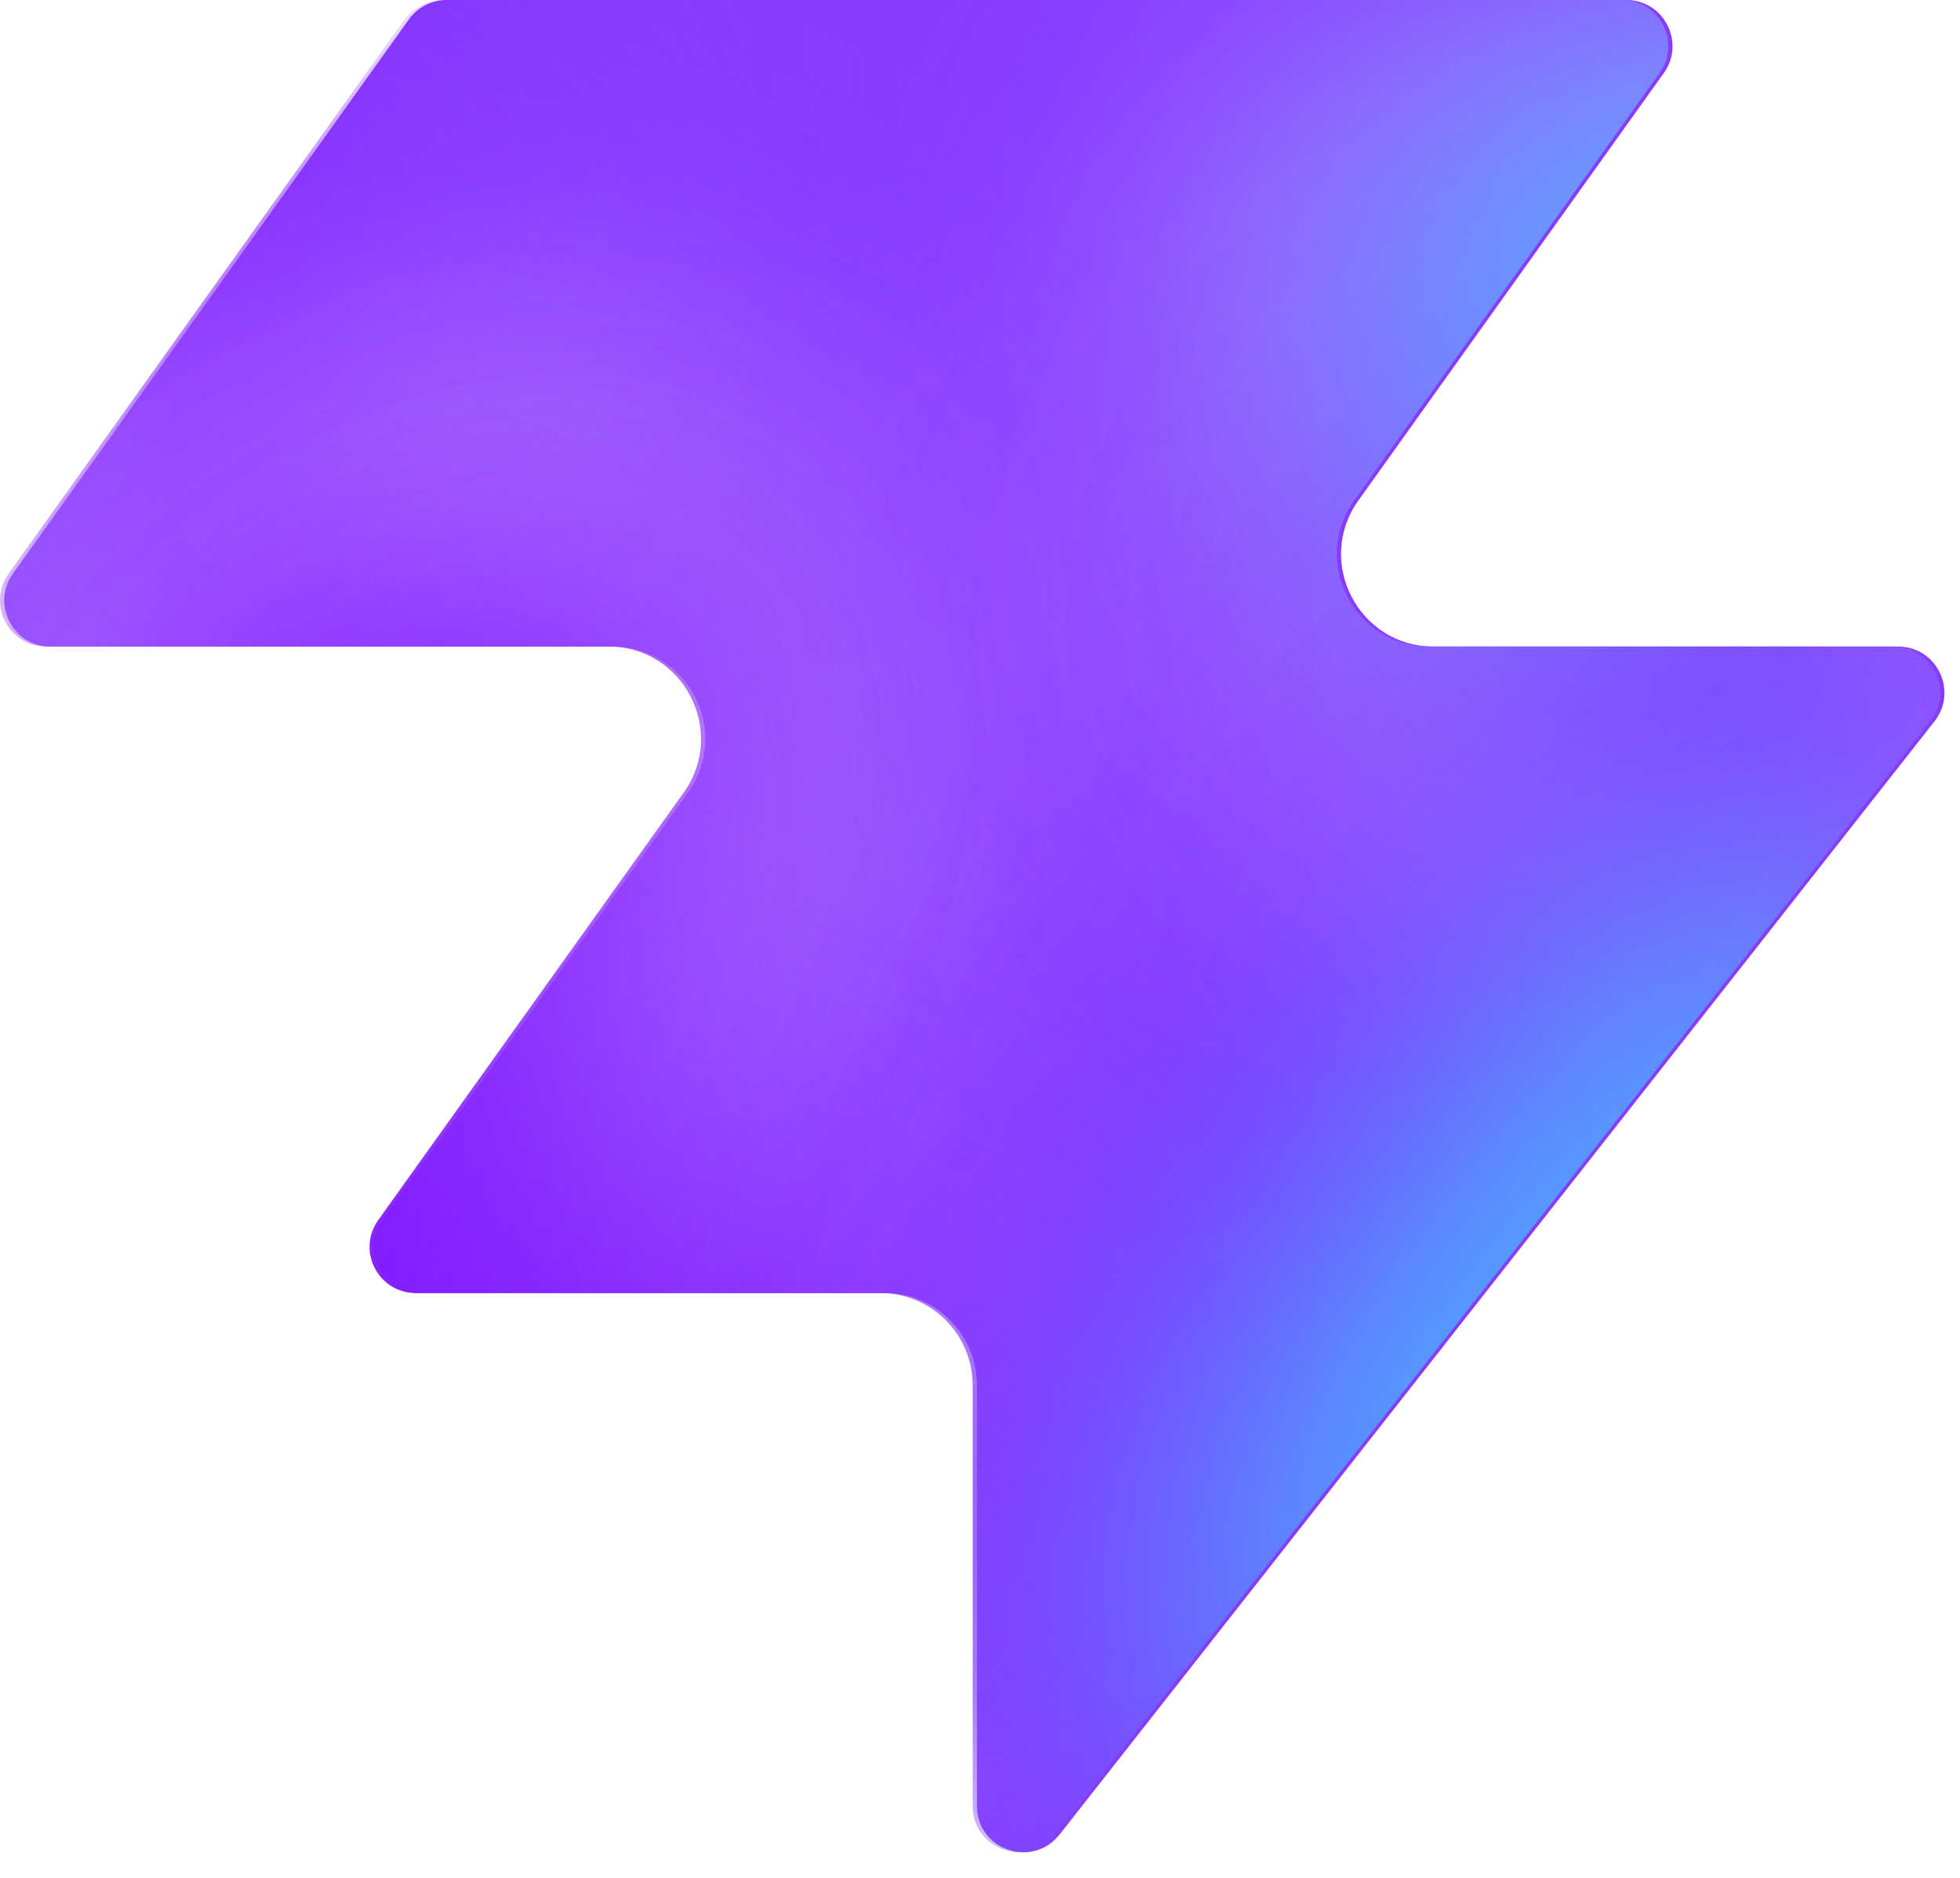
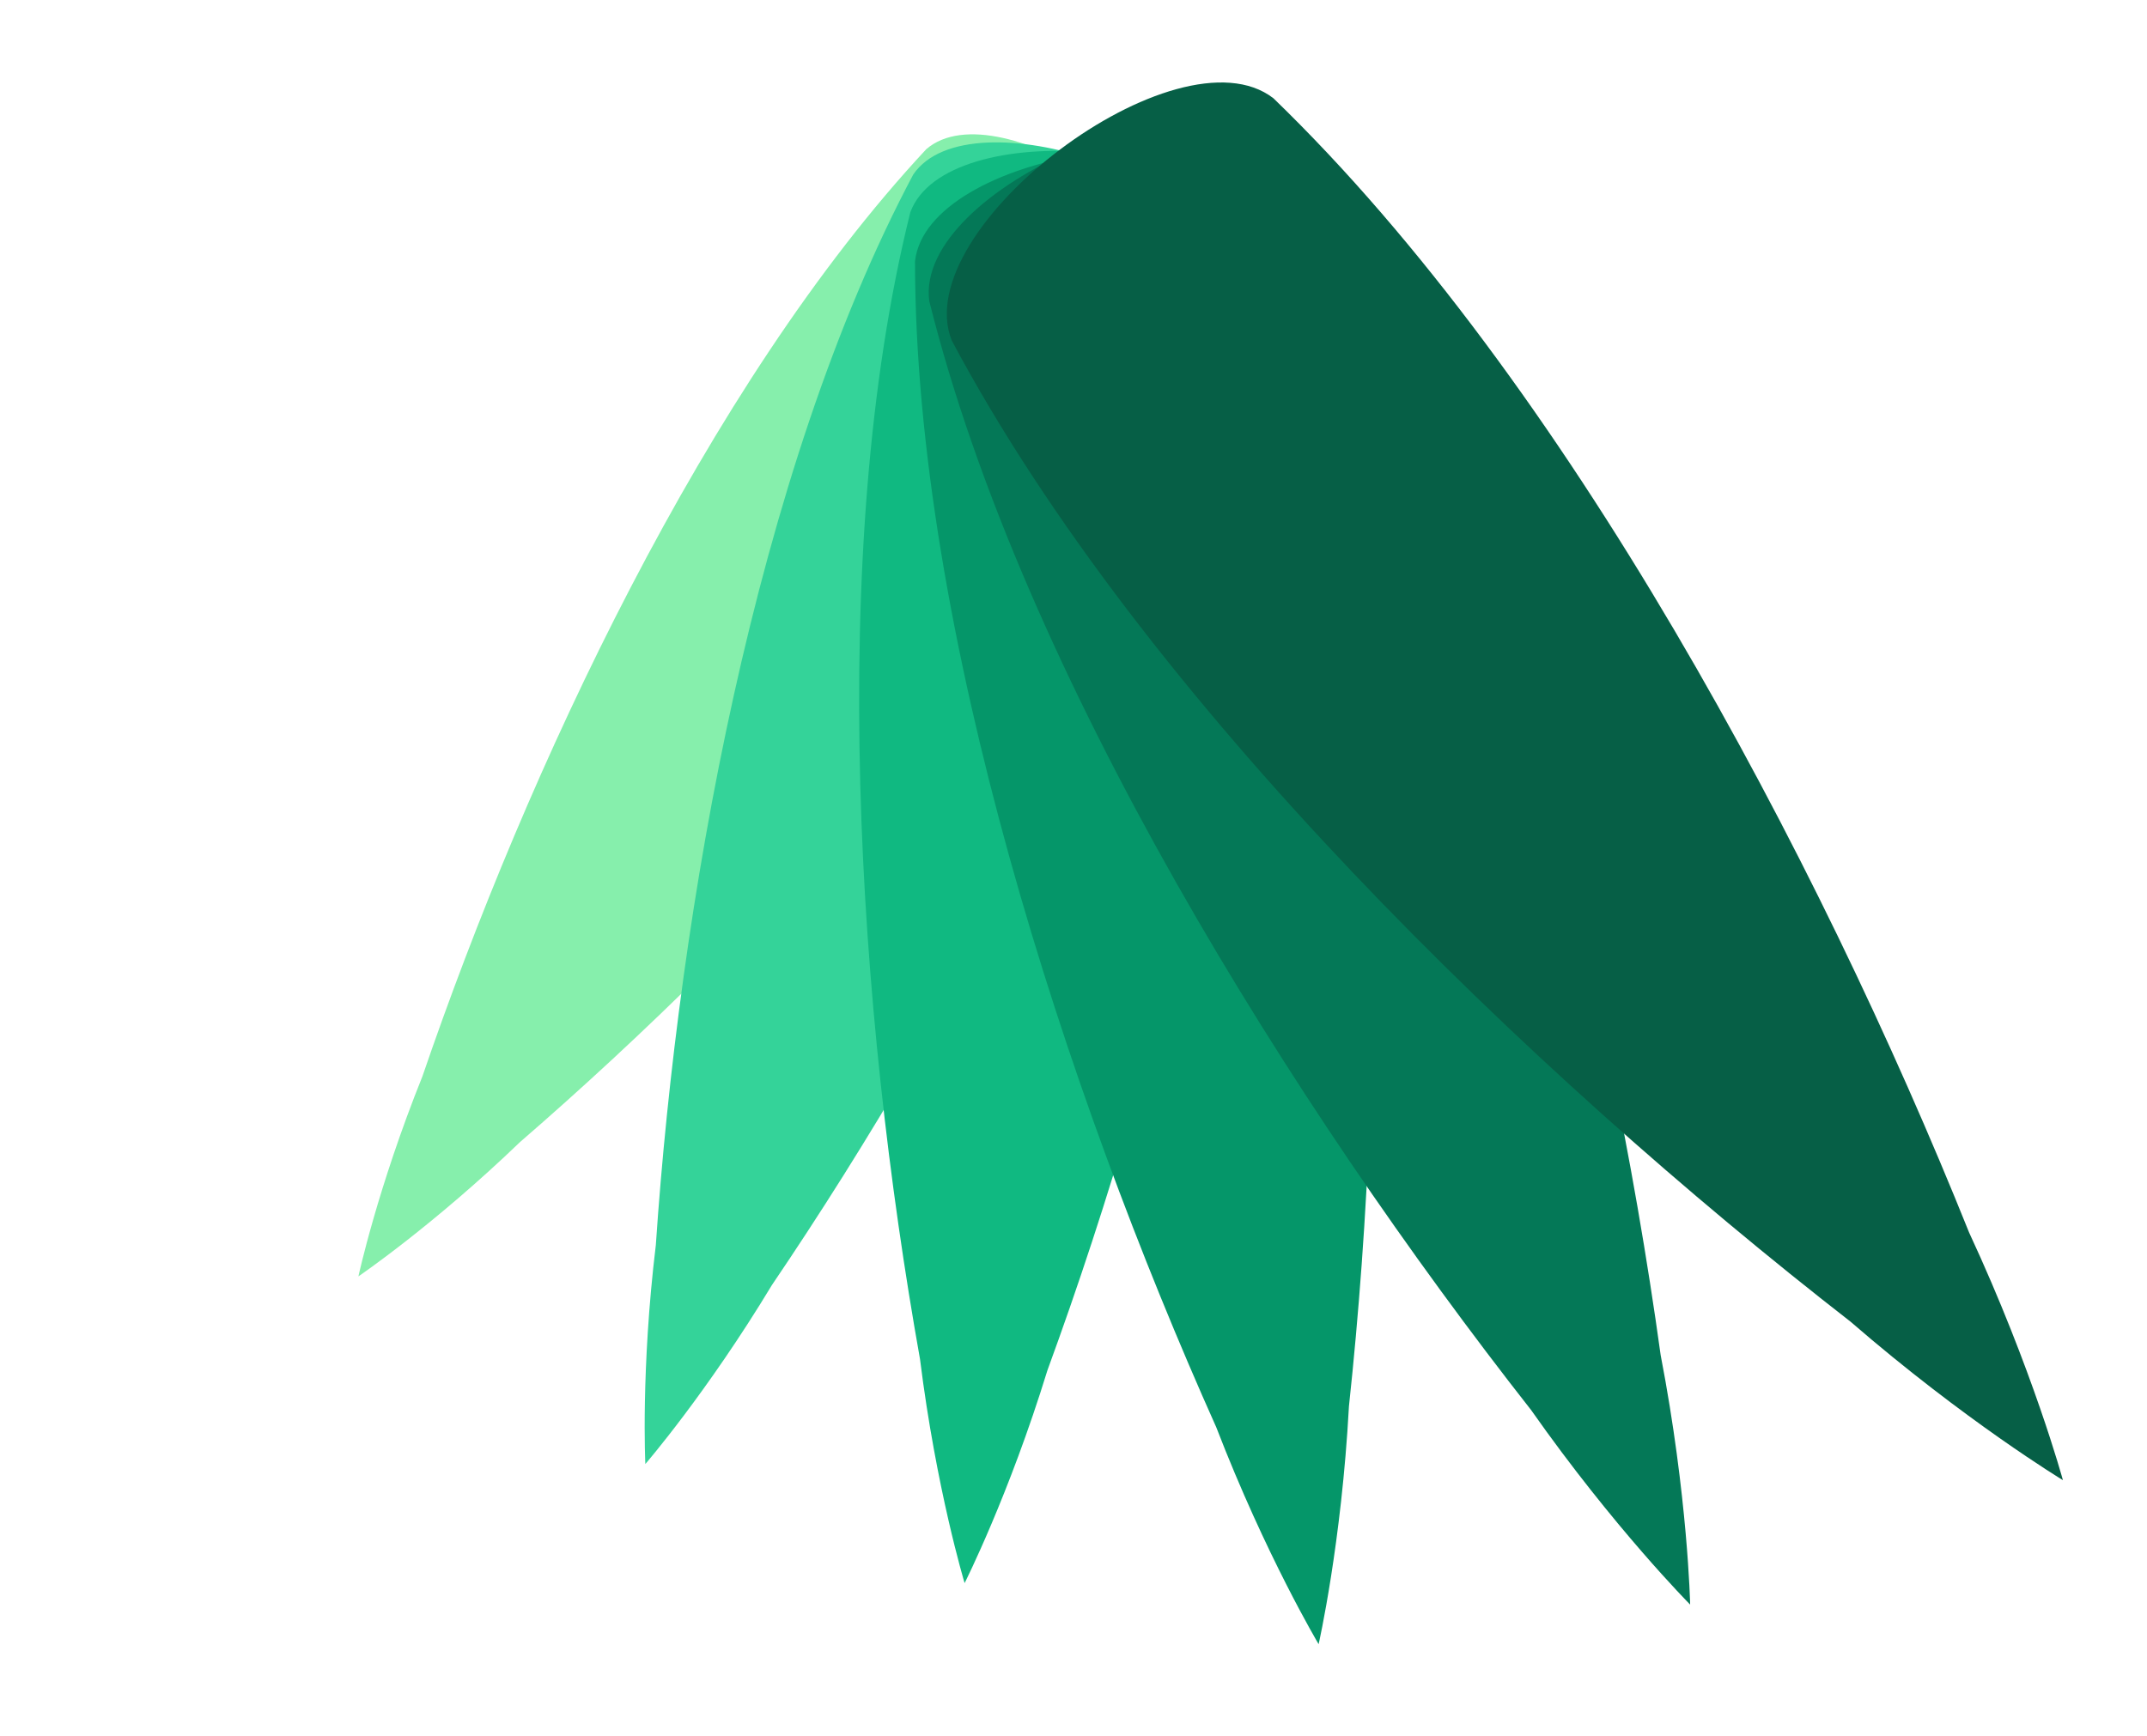
- <svg xmlns="http://www.w3.org/2000/svg" width="48" height="46" fill="none" viewBox="0 0 48 46">
-   <path fill="#863bff" d="M25.946 44.938c-.664.845-2.021.375-2.021-.698V33.937a2.26 2.26 0 0 0-2.262-2.262H10.287c-.92 0-1.456-1.04-.92-1.788l7.48-10.471c1.07-1.497 0-3.578-1.842-3.578H1.237c-.92 0-1.456-1.04-.92-1.788L10.013.474c.214-.297.556-.474.92-.474h28.894c.92 0 1.456 1.04.92 1.788l-7.48 10.471c-1.07 1.498 0 3.579 1.842 3.579h11.377c.943 0 1.473 1.088.89 1.83L25.947 44.94z" style="fill:#863bff;fill:color(display-p3 .525 .23 1);fill-opacity:1" />
-   <mask id="a" width="48" height="46" x="0" y="0" maskUnits="userSpaceOnUse" style="mask-type:alpha">
-     <path fill="#000" d="M25.842 44.938c-.664.844-2.021.375-2.021-.698V33.937a2.26 2.26 0 0 0-2.262-2.262H10.183c-.92 0-1.456-1.04-.92-1.788l7.48-10.471c1.07-1.498 0-3.579-1.842-3.579H1.133c-.92 0-1.456-1.04-.92-1.787L9.91.473c.214-.297.556-.474.92-.474h28.894c.92 0 1.456 1.04.92 1.788l-7.48 10.471c-1.07 1.498 0 3.578 1.842 3.578h11.377c.943 0 1.473 1.088.89 1.832L25.843 44.94z" style="fill:#000;fill-opacity:1" />
-   </mask>
-   <g mask="url(#a)">
-     <g filter="url(#b)">
-       <ellipse cx="5.508" cy="14.704" fill="#ede6ff" rx="5.508" ry="14.704" style="fill:#ede6ff;fill:color(display-p3 .927 .903 1);fill-opacity:1" transform="matrix(.00324 1 1 -.00324 -4.47 31.516)" />
+ <svg xmlns="http://www.w3.org/2000/svg" viewBox="-15 -5 235 190" width="235" height="190">
+   <defs>
+     <clipPath id="burmalda-blade">
+       <path d="M -19,8 C -25,46 -17,96 -7,133 C -4,147 0,157 0,157 C 0,157 4,147 7,133 C 17,96 25,46 19,8 C 16,-3 -16,-3 -19,8 Z" />
+     </clipPath>
+   </defs>
+   <g transform="translate(105,15)">
+     <g transform="rotate(34) scale(0.92)" clip-path="url(#burmalda-blade)">
+       <path d="M -19,8 C -25,46 -17,96 -7,133 C -4,147 0,157 0,157 C 0,157 4,147 7,133 C 17,96 25,46 19,8 C 16,-3 -16,-3 -19,8 Z" fill="#86EFAC" />
    </g>
-     <g filter="url(#c)">
-       <ellipse cx="10.399" cy="29.851" fill="#ede6ff" rx="10.399" ry="29.851" style="fill:#ede6ff;fill:color(display-p3 .927 .903 1);fill-opacity:1" transform="matrix(.00324 1 1 -.00324 -39.328 7.883)" />
+     <g transform="rotate(19) translate(-1,-2) scale(0.96)" clip-path="url(#burmalda-blade)">
+       <path d="M -19,8 C -25,46 -17,96 -7,133 C -4,147 0,157 0,157 C 0,157 4,147 7,133 C 17,96 25,46 19,8 C 16,-3 -16,-3 -19,8 Z" fill="#34D399" />
    </g>
-     <g filter="url(#d)">
-       <ellipse cx="5.508" cy="30.487" fill="#7e14ff" rx="5.508" ry="30.487" style="fill:#7e14ff;fill:color(display-p3 .492 .077 1);fill-opacity:1" transform="rotate(89.814 -25.913 -14.639)scale(1 -1)" />
+     <g transform="rotate(5) translate(-1,-3) scale(1.0)" clip-path="url(#burmalda-blade)">
+       <path d="M -19,8 C -25,46 -17,96 -7,133 C -4,147 0,157 0,157 C 0,157 4,147 7,133 C 17,96 25,46 19,8 C 16,-3 -16,-3 -19,8 Z" fill="#10B981" />
    </g>
-     <g filter="url(#e)">
-       <ellipse cx="5.508" cy="30.599" fill="#7e14ff" rx="5.508" ry="30.599" style="fill:#7e14ff;fill:color(display-p3 .492 .077 1);fill-opacity:1" transform="rotate(89.814 -32.644 -3.334)scale(1 -1)" />
+     <g transform="rotate(-9) translate(-1,-3) scale(1.05)" clip-path="url(#burmalda-blade)">
+       <path d="M -19,8 C -25,46 -17,96 -7,133 C -4,147 0,157 0,157 C 0,157 4,147 7,133 C 17,96 25,46 19,8 C 16,-3 -16,-3 -19,8 Z" fill="#059669" />
    </g>
-     <g filter="url(#f)">
-       <ellipse cx="5.508" cy="30.599" fill="#7e14ff" rx="5.508" ry="30.599" style="fill:#7e14ff;fill:color(display-p3 .492 .077 1);fill-opacity:1" transform="matrix(.00324 1 1 -.00324 -34.34 30.47)" />
+     <g transform="rotate(-23) translate(-1,-4) scale(1.1)" clip-path="url(#burmalda-blade)">
+       <path d="M -19,8 C -25,46 -17,96 -7,133 C -4,147 0,157 0,157 C 0,157 4,147 7,133 C 17,96 25,46 19,8 C 16,-3 -16,-3 -19,8 Z" fill="#047857" />
    </g>
-     <g filter="url(#g)">
-       <ellipse cx="14.072" cy="22.078" fill="#ede6ff" rx="14.072" ry="22.078" style="fill:#ede6ff;fill:color(display-p3 .927 .903 1);fill-opacity:1" transform="rotate(93.35 24.506 48.493)scale(-1 1)" />
-     </g>
-     <g filter="url(#h)">
-       <ellipse cx="3.47" cy="21.501" fill="#7e14ff" rx="3.47" ry="21.501" style="fill:#7e14ff;fill:color(display-p3 .492 .077 1);fill-opacity:1" transform="rotate(89.009 28.708 47.59)scale(-1 1)" />
-     </g>
-     <g filter="url(#i)">
-       <ellipse cx="3.47" cy="21.501" fill="#7e14ff" rx="3.47" ry="21.501" style="fill:#7e14ff;fill:color(display-p3 .492 .077 1);fill-opacity:1" transform="rotate(89.009 28.708 47.59)scale(-1 1)" />
-     </g>
-     <g filter="url(#j)">
-       <ellipse cx=".387" cy="8.972" fill="#7e14ff" rx="4.407" ry="29.108" style="fill:#7e14ff;fill:color(display-p3 .492 .077 1);fill-opacity:1" transform="rotate(39.51 .387 8.972)" />
-     </g>
-     <g filter="url(#k)">
-       <ellipse cx="47.523" cy="-6.092" fill="#7e14ff" rx="4.407" ry="29.108" style="fill:#7e14ff;fill:color(display-p3 .492 .077 1);fill-opacity:1" transform="rotate(37.892 47.523 -6.092)" />
-     </g>
-     <g filter="url(#l)">
-       <ellipse cx="41.412" cy="6.333" fill="#47bfff" rx="5.971" ry="9.665" style="fill:#47bfff;fill:color(display-p3 .28 .748 1);fill-opacity:1" transform="rotate(37.892 41.412 6.333)" />
-     </g>
-     <g filter="url(#m)">
-       <ellipse cx="-1.879" cy="38.332" fill="#7e14ff" rx="4.407" ry="29.108" style="fill:#7e14ff;fill:color(display-p3 .492 .077 1);fill-opacity:1" transform="rotate(37.892 -1.88 38.332)" />
-     </g>
-     <g filter="url(#n)">
-       <ellipse cx="-1.879" cy="38.332" fill="#7e14ff" rx="4.407" ry="29.108" style="fill:#7e14ff;fill:color(display-p3 .492 .077 1);fill-opacity:1" transform="rotate(37.892 -1.88 38.332)" />
-     </g>
-     <g filter="url(#o)">
-       <ellipse cx="35.651" cy="29.907" fill="#7e14ff" rx="4.407" ry="29.108" style="fill:#7e14ff;fill:color(display-p3 .492 .077 1);fill-opacity:1" transform="rotate(37.892 35.651 29.907)" />
-     </g>
-     <g filter="url(#p)">
-       <ellipse cx="38.418" cy="32.4" fill="#47bfff" rx="5.971" ry="15.297" style="fill:#47bfff;fill:color(display-p3 .28 .748 1);fill-opacity:1" transform="rotate(37.892 38.418 32.4)" />
+     <g transform="rotate(-37) translate(-1,-5) scale(1.16)" clip-path="url(#burmalda-blade)">
+       <path d="M -19,8 C -25,46 -17,96 -7,133 C -4,147 0,157 0,157 C 0,157 4,147 7,133 C 17,96 25,46 19,8 C 16,-3 -16,-3 -19,8 Z" fill="#065F46" />
    </g>
  </g>
-   <defs>
-     <filter id="b" width="60.045" height="41.654" x="-19.77" y="16.149" color-interpolation-filters="sRGB" filterUnits="userSpaceOnUse">
-       <feFlood flood-opacity="0" result="BackgroundImageFix" />
-       <feBlend in="SourceGraphic" in2="BackgroundImageFix" result="shape" />
-       <feGaussianBlur result="effect1_foregroundBlur_2002_17158" stdDeviation="7.659" />
-     </filter>
-     <filter id="c" width="90.34" height="51.437" x="-54.613" y="-7.533" color-interpolation-filters="sRGB" filterUnits="userSpaceOnUse">
-       <feFlood flood-opacity="0" result="BackgroundImageFix" />
-       <feBlend in="SourceGraphic" in2="BackgroundImageFix" result="shape" />
-       <feGaussianBlur result="effect1_foregroundBlur_2002_17158" stdDeviation="7.659" />
-     </filter>
-     <filter id="d" width="79.355" height="29.4" x="-49.64" y="2.03" color-interpolation-filters="sRGB" filterUnits="userSpaceOnUse">
-       <feFlood flood-opacity="0" result="BackgroundImageFix" />
-       <feBlend in="SourceGraphic" in2="BackgroundImageFix" result="shape" />
-       <feGaussianBlur result="effect1_foregroundBlur_2002_17158" stdDeviation="4.596" />
-     </filter>
-     <filter id="e" width="79.579" height="29.4" x="-45.045" y="20.029" color-interpolation-filters="sRGB" filterUnits="userSpaceOnUse">
-       <feFlood flood-opacity="0" result="BackgroundImageFix" />
-       <feBlend in="SourceGraphic" in2="BackgroundImageFix" result="shape" />
-       <feGaussianBlur result="effect1_foregroundBlur_2002_17158" stdDeviation="4.596" />
-     </filter>
-     <filter id="f" width="79.579" height="29.4" x="-43.513" y="21.178" color-interpolation-filters="sRGB" filterUnits="userSpaceOnUse">
-       <feFlood flood-opacity="0" result="BackgroundImageFix" />
-       <feBlend in="SourceGraphic" in2="BackgroundImageFix" result="shape" />
-       <feGaussianBlur result="effect1_foregroundBlur_2002_17158" stdDeviation="4.596" />
-     </filter>
-     <filter id="g" width="74.749" height="58.852" x="15.756" y="-17.901" color-interpolation-filters="sRGB" filterUnits="userSpaceOnUse">
-       <feFlood flood-opacity="0" result="BackgroundImageFix" />
-       <feBlend in="SourceGraphic" in2="BackgroundImageFix" result="shape" />
-       <feGaussianBlur result="effect1_foregroundBlur_2002_17158" stdDeviation="7.659" />
-     </filter>
-     <filter id="h" width="61.377" height="25.362" x="23.548" y="2.284" color-interpolation-filters="sRGB" filterUnits="userSpaceOnUse">
-       <feFlood flood-opacity="0" result="BackgroundImageFix" />
-       <feBlend in="SourceGraphic" in2="BackgroundImageFix" result="shape" />
-       <feGaussianBlur result="effect1_foregroundBlur_2002_17158" stdDeviation="4.596" />
-     </filter>
-     <filter id="i" width="61.377" height="25.362" x="23.548" y="2.284" color-interpolation-filters="sRGB" filterUnits="userSpaceOnUse">
-       <feFlood flood-opacity="0" result="BackgroundImageFix" />
-       <feBlend in="SourceGraphic" in2="BackgroundImageFix" result="shape" />
-       <feGaussianBlur result="effect1_foregroundBlur_2002_17158" stdDeviation="4.596" />
-     </filter>
-     <filter id="j" width="56.045" height="63.649" x="-27.636" y="-22.853" color-interpolation-filters="sRGB" filterUnits="userSpaceOnUse">
-       <feFlood flood-opacity="0" result="BackgroundImageFix" />
-       <feBlend in="SourceGraphic" in2="BackgroundImageFix" result="shape" />
-       <feGaussianBlur result="effect1_foregroundBlur_2002_17158" stdDeviation="4.596" />
-     </filter>
-     <filter id="k" width="54.814" height="64.646" x="20.116" y="-38.415" color-interpolation-filters="sRGB" filterUnits="userSpaceOnUse">
-       <feFlood flood-opacity="0" result="BackgroundImageFix" />
-       <feBlend in="SourceGraphic" in2="BackgroundImageFix" result="shape" />
-       <feGaussianBlur result="effect1_foregroundBlur_2002_17158" stdDeviation="4.596" />
-     </filter>
-     <filter id="l" width="33.541" height="35.313" x="24.641" y="-11.323" color-interpolation-filters="sRGB" filterUnits="userSpaceOnUse">
-       <feFlood flood-opacity="0" result="BackgroundImageFix" />
-       <feBlend in="SourceGraphic" in2="BackgroundImageFix" result="shape" />
-       <feGaussianBlur result="effect1_foregroundBlur_2002_17158" stdDeviation="4.596" />
-     </filter>
-     <filter id="m" width="54.814" height="64.646" x="-29.286" y="6.009" color-interpolation-filters="sRGB" filterUnits="userSpaceOnUse">
-       <feFlood flood-opacity="0" result="BackgroundImageFix" />
-       <feBlend in="SourceGraphic" in2="BackgroundImageFix" result="shape" />
-       <feGaussianBlur result="effect1_foregroundBlur_2002_17158" stdDeviation="4.596" />
-     </filter>
-     <filter id="n" width="54.814" height="64.646" x="-29.286" y="6.009" color-interpolation-filters="sRGB" filterUnits="userSpaceOnUse">
-       <feFlood flood-opacity="0" result="BackgroundImageFix" />
-       <feBlend in="SourceGraphic" in2="BackgroundImageFix" result="shape" />
-       <feGaussianBlur result="effect1_foregroundBlur_2002_17158" stdDeviation="4.596" />
-     </filter>
-     <filter id="o" width="54.814" height="64.646" x="8.244" y="-2.416" color-interpolation-filters="sRGB" filterUnits="userSpaceOnUse">
-       <feFlood flood-opacity="0" result="BackgroundImageFix" />
-       <feBlend in="SourceGraphic" in2="BackgroundImageFix" result="shape" />
-       <feGaussianBlur result="effect1_foregroundBlur_2002_17158" stdDeviation="4.596" />
-     </filter>
-     <filter id="p" width="39.409" height="43.623" x="18.713" y="10.588" color-interpolation-filters="sRGB" filterUnits="userSpaceOnUse">
-       <feFlood flood-opacity="0" result="BackgroundImageFix" />
-       <feBlend in="SourceGraphic" in2="BackgroundImageFix" result="shape" />
-       <feGaussianBlur result="effect1_foregroundBlur_2002_17158" stdDeviation="4.596" />
-     </filter>
-   </defs>
</svg>
